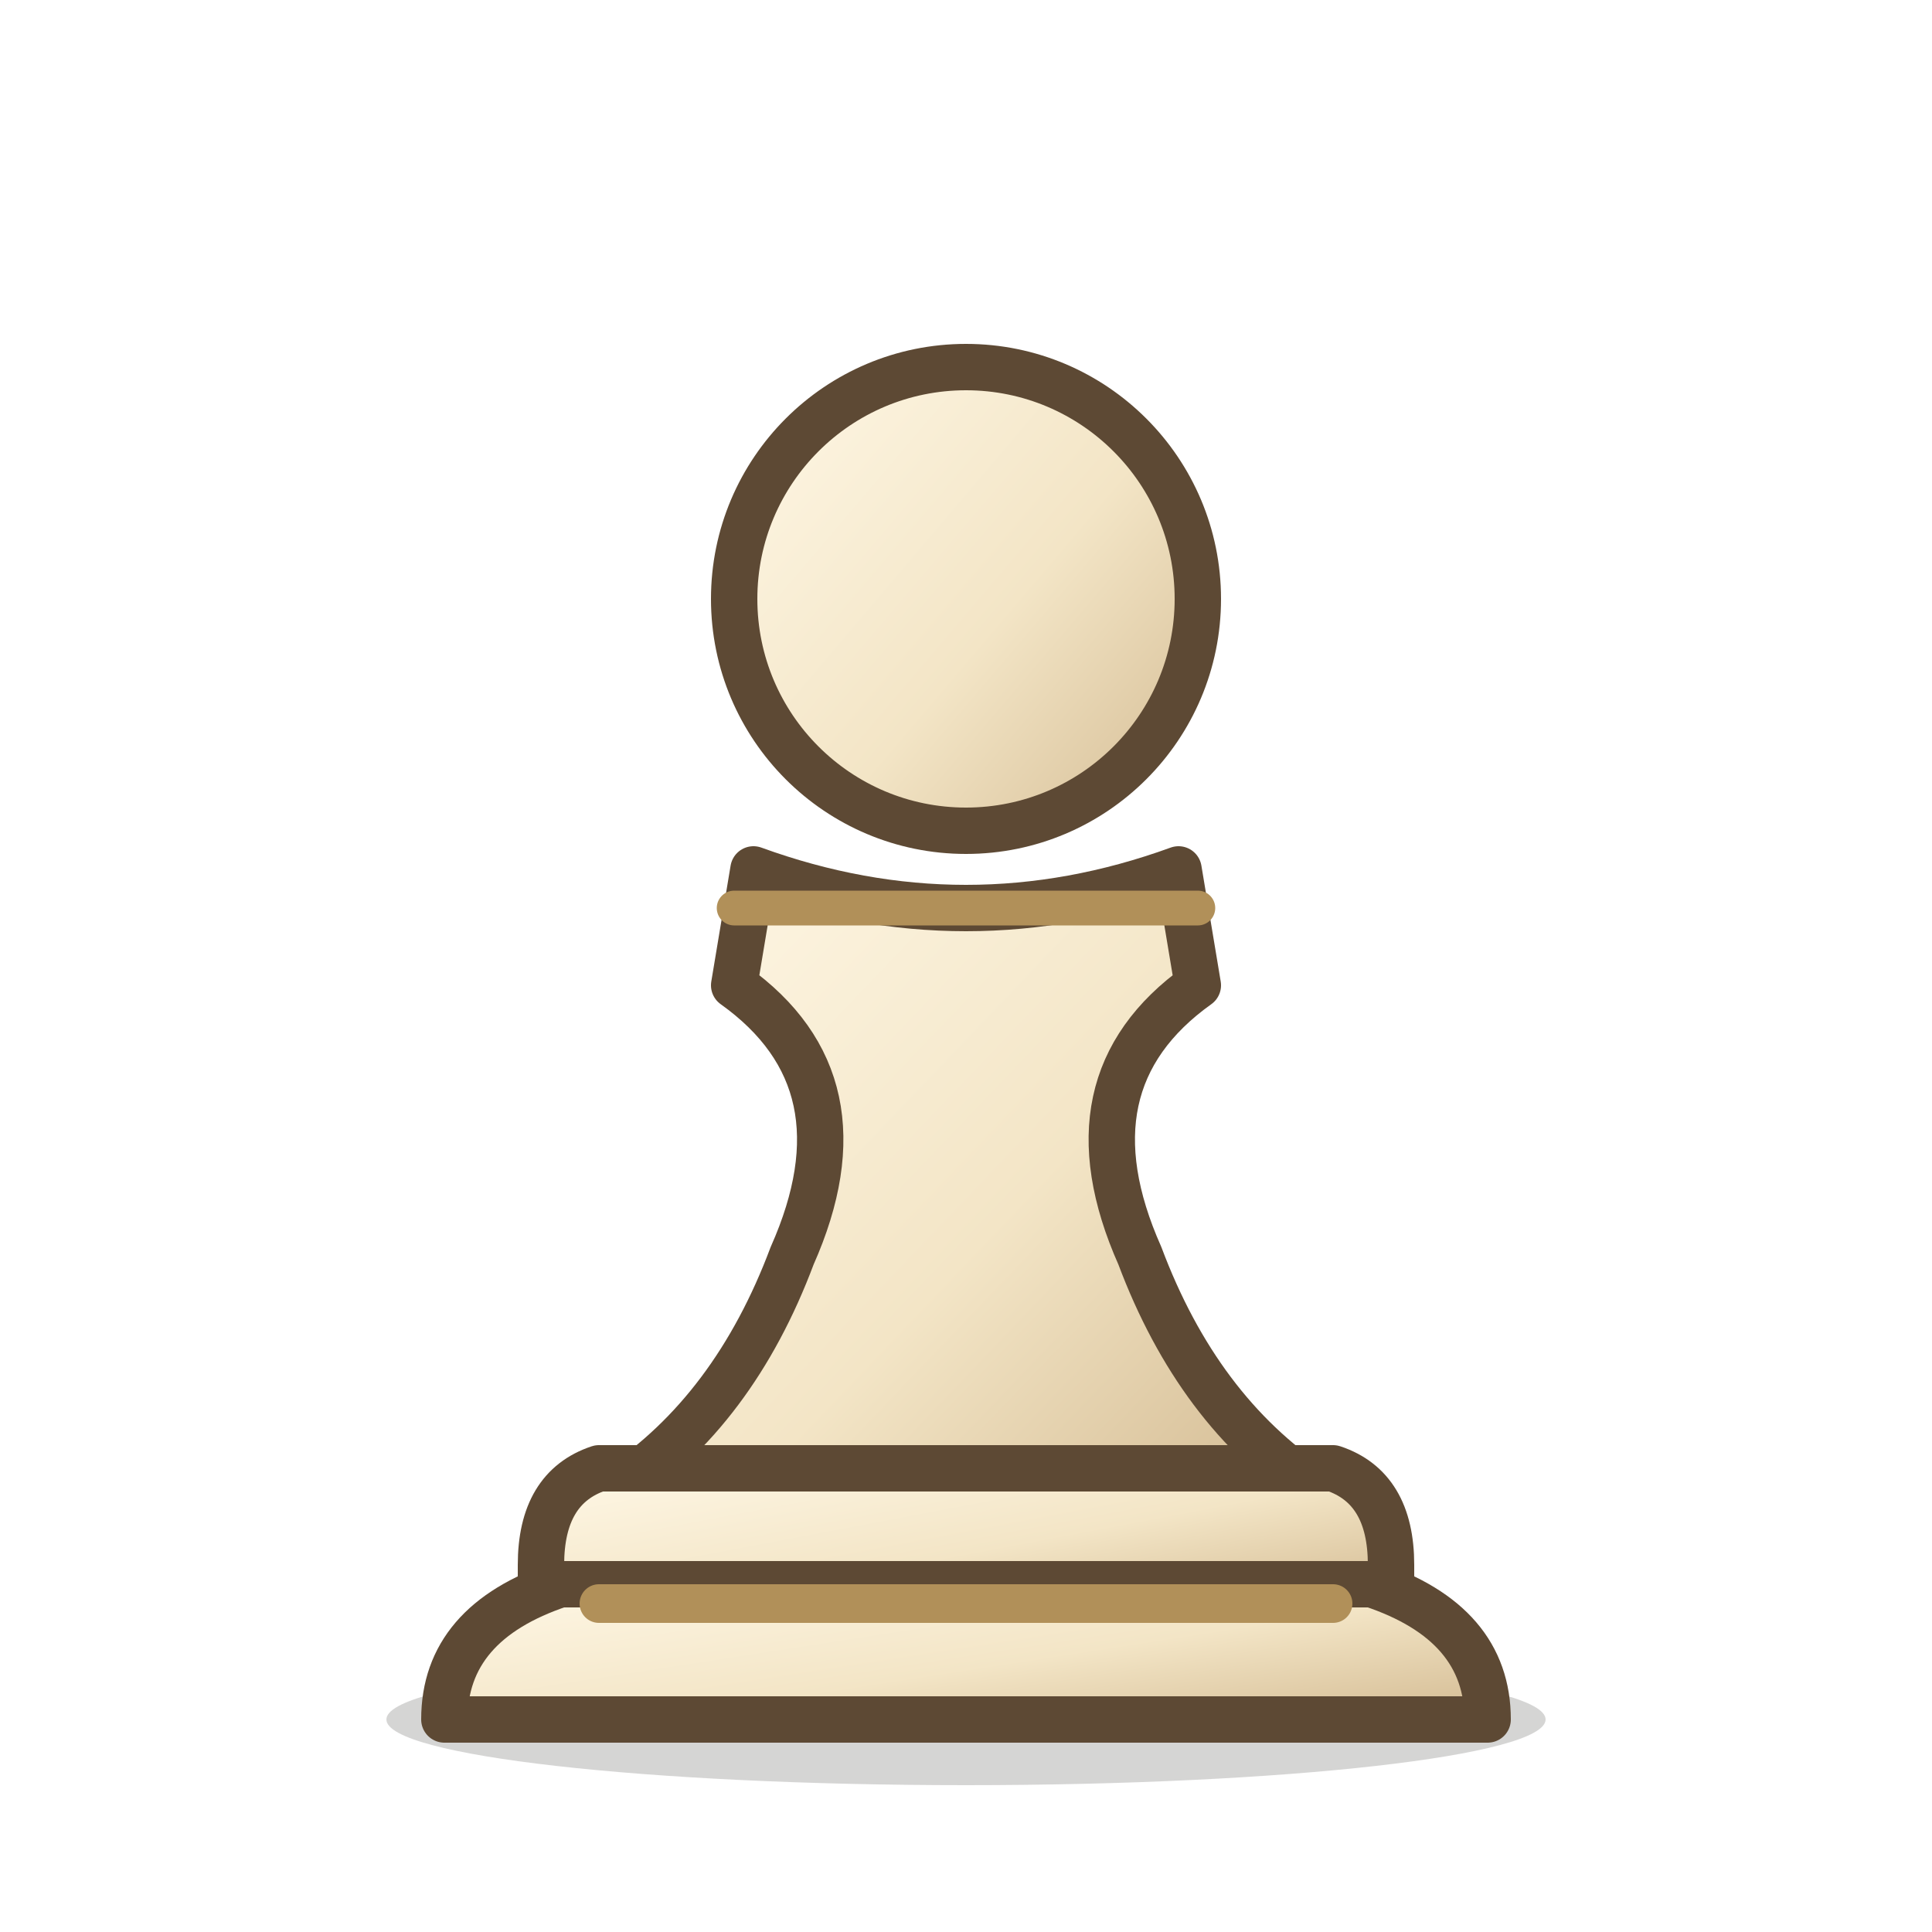
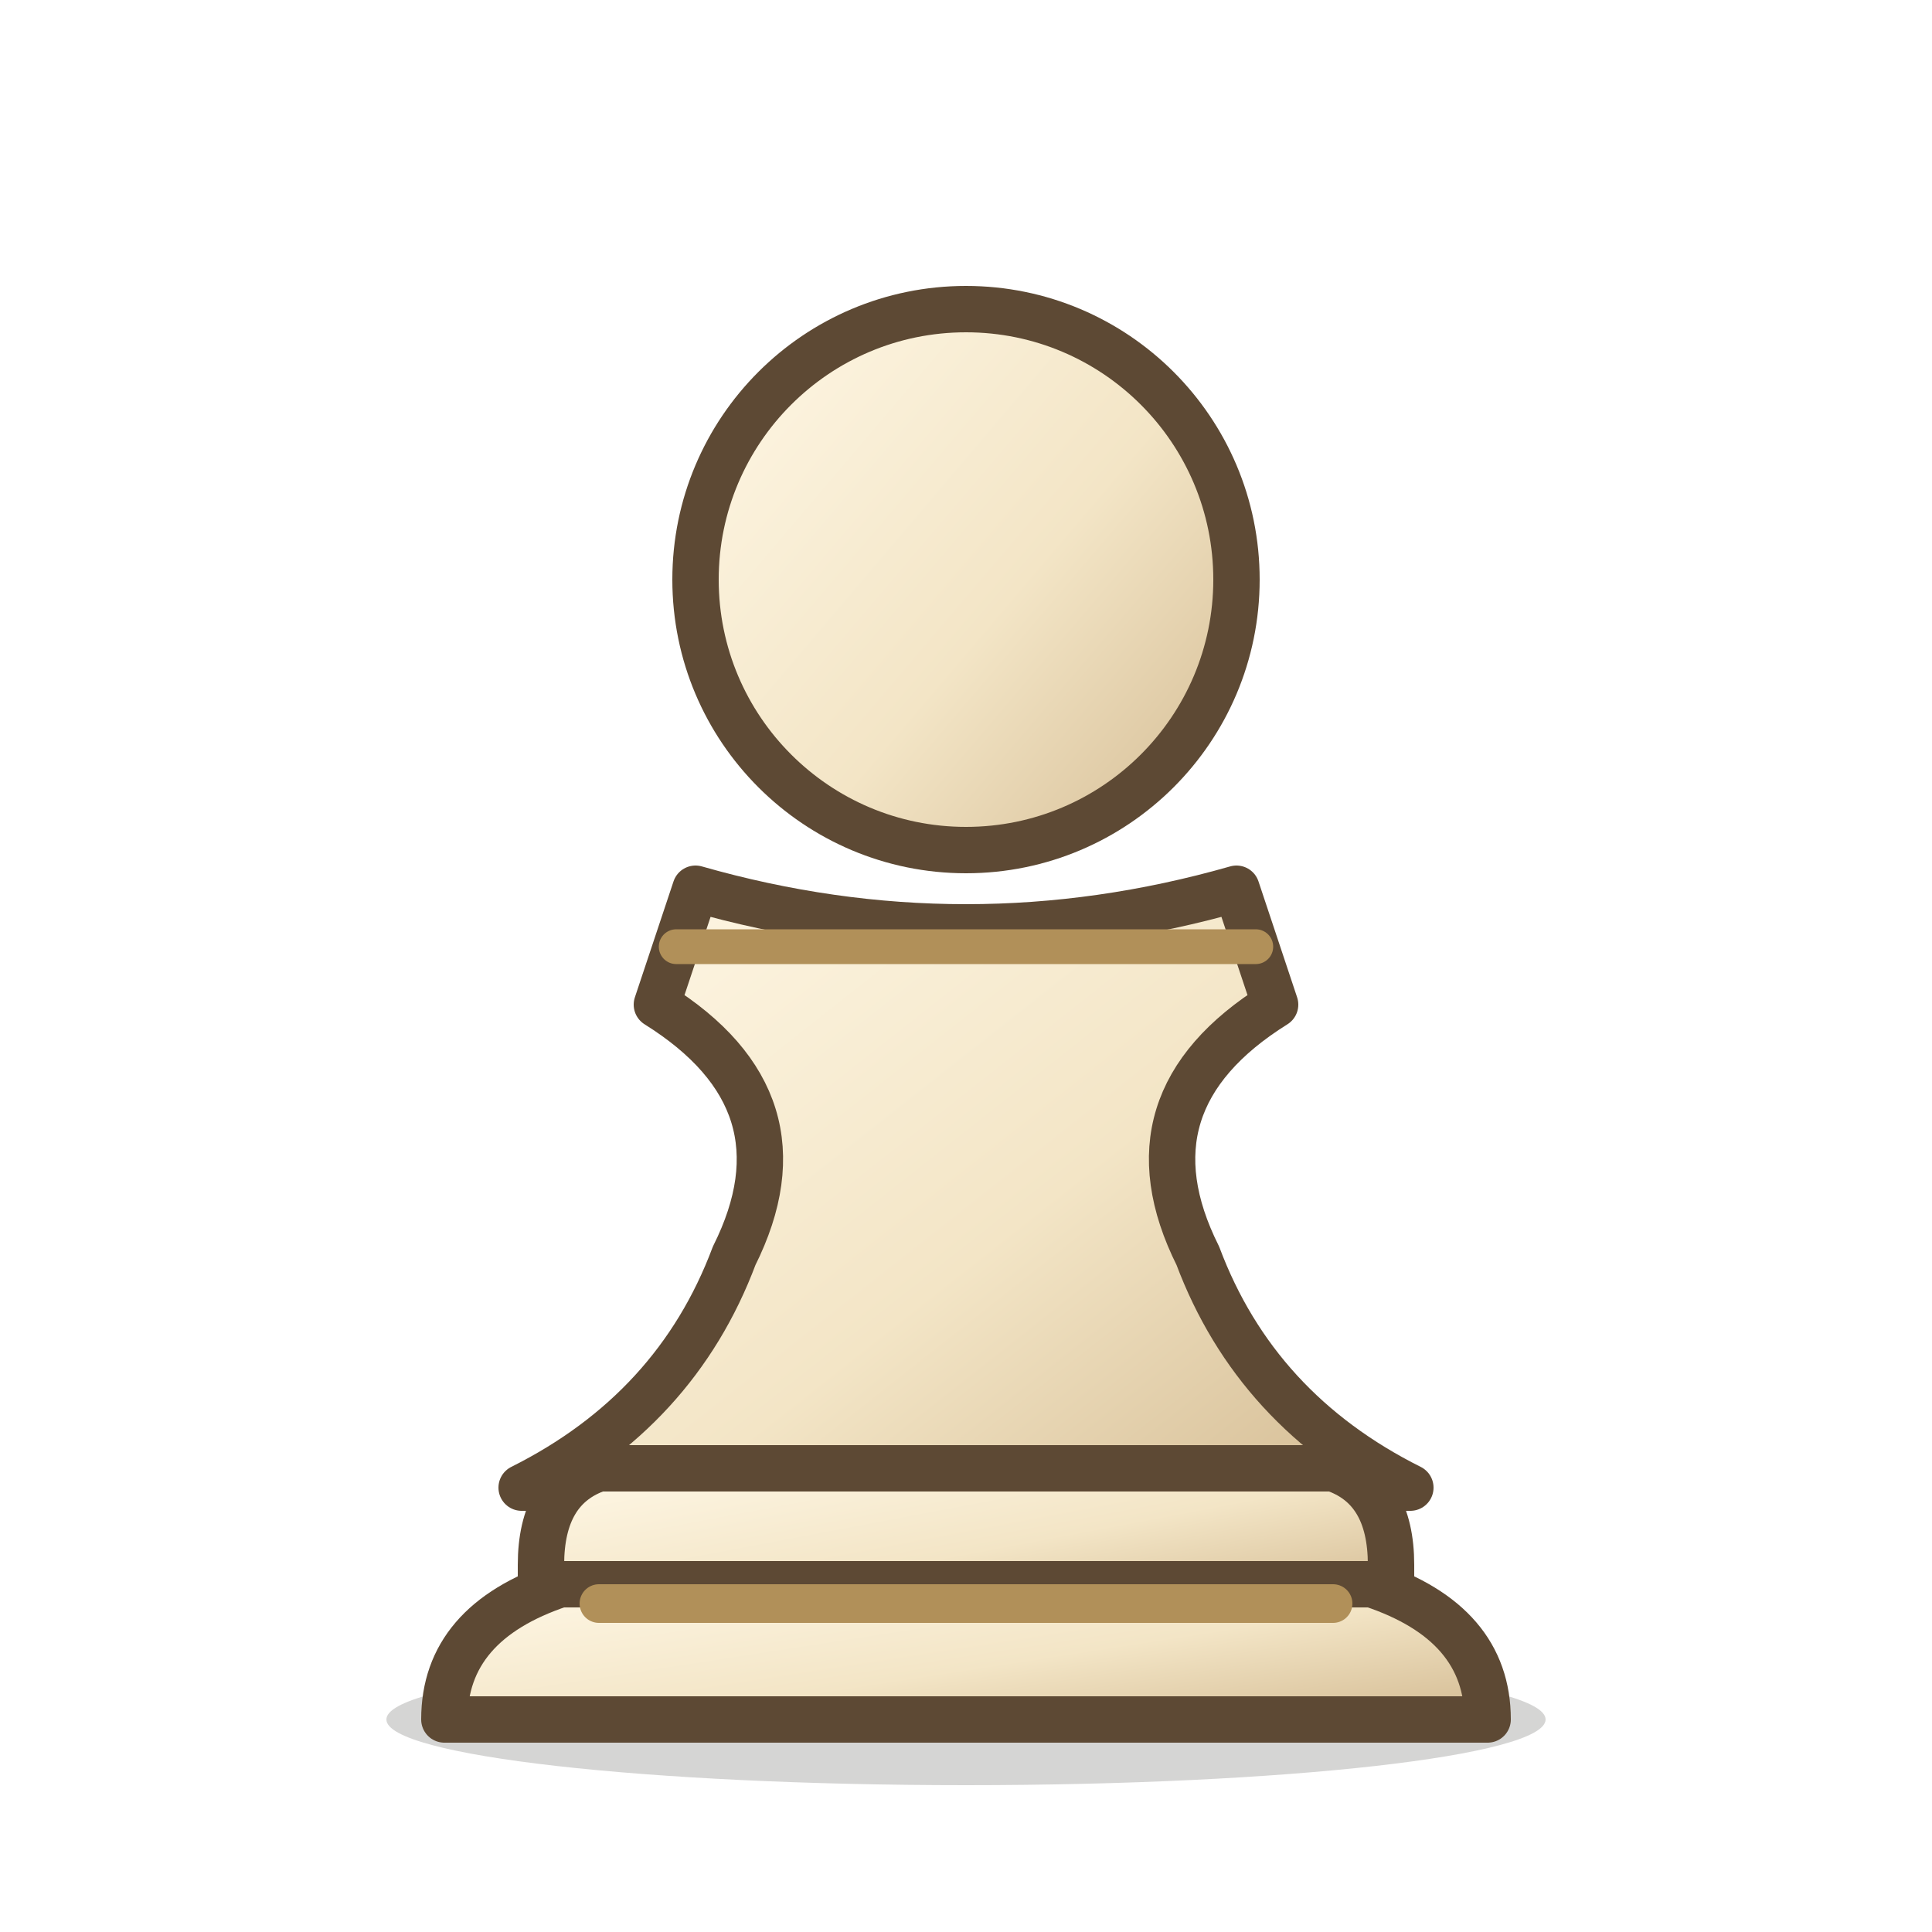
<svg xmlns="http://www.w3.org/2000/svg" viewBox="0 0 100 100">
  <defs>
    <linearGradient id="body" x1="0" y1="0" x2="1" y2=".85">
      <stop stop-color="#fff8e7" />
      <stop offset=".6" stop-color="#f3e5c6" />
      <stop offset="1" stop-color="#d8c19a" />
    </linearGradient>
  </defs>
  <ellipse cx="50" cy="89" rx="30" ry="3.4" fill="#181510" opacity=".18" />
  <g fill="url(#body)" stroke="#5d4934" stroke-width="2.4" stroke-linecap="round" stroke-linejoin="round">
-     <circle cx="50" cy="31" r="12" />
-     <path d="M39 45 Q50 49 61 45 L62 51 Q55 56 59 65 Q62 73 68 77 H32 Q38 73 41 65 Q45 56 38 51Z" />
-     <path d="M38 47H62" class="detail" />
+     <circle cx="50" cy="30" r="14" />
+     <path d="M36 46 Q50 50 64 46 L66 52 Q58 57 62 65 Q65 73 73 77 H27 Q35 73 38 65 Q42 57 34 52Z" />
+     <path d="M35 49H65" class="detail" />
    <path d="M31 76 H69 Q72 77 72 81 V83 H28 V81 Q28 77 31 76Z" />
    <path d="M29 82 H71 Q77 84 77 89 H23 Q23 84 29 82Z" />
    <path d="M31 83H69" fill="none" stroke="#b19059" stroke-width="2" />
  </g>
  <style>.detail{fill:none;stroke:#b19059;stroke-width:1.8}.cut{fill:none;stroke:#5d4934;stroke-width:3}</style>
</svg>
